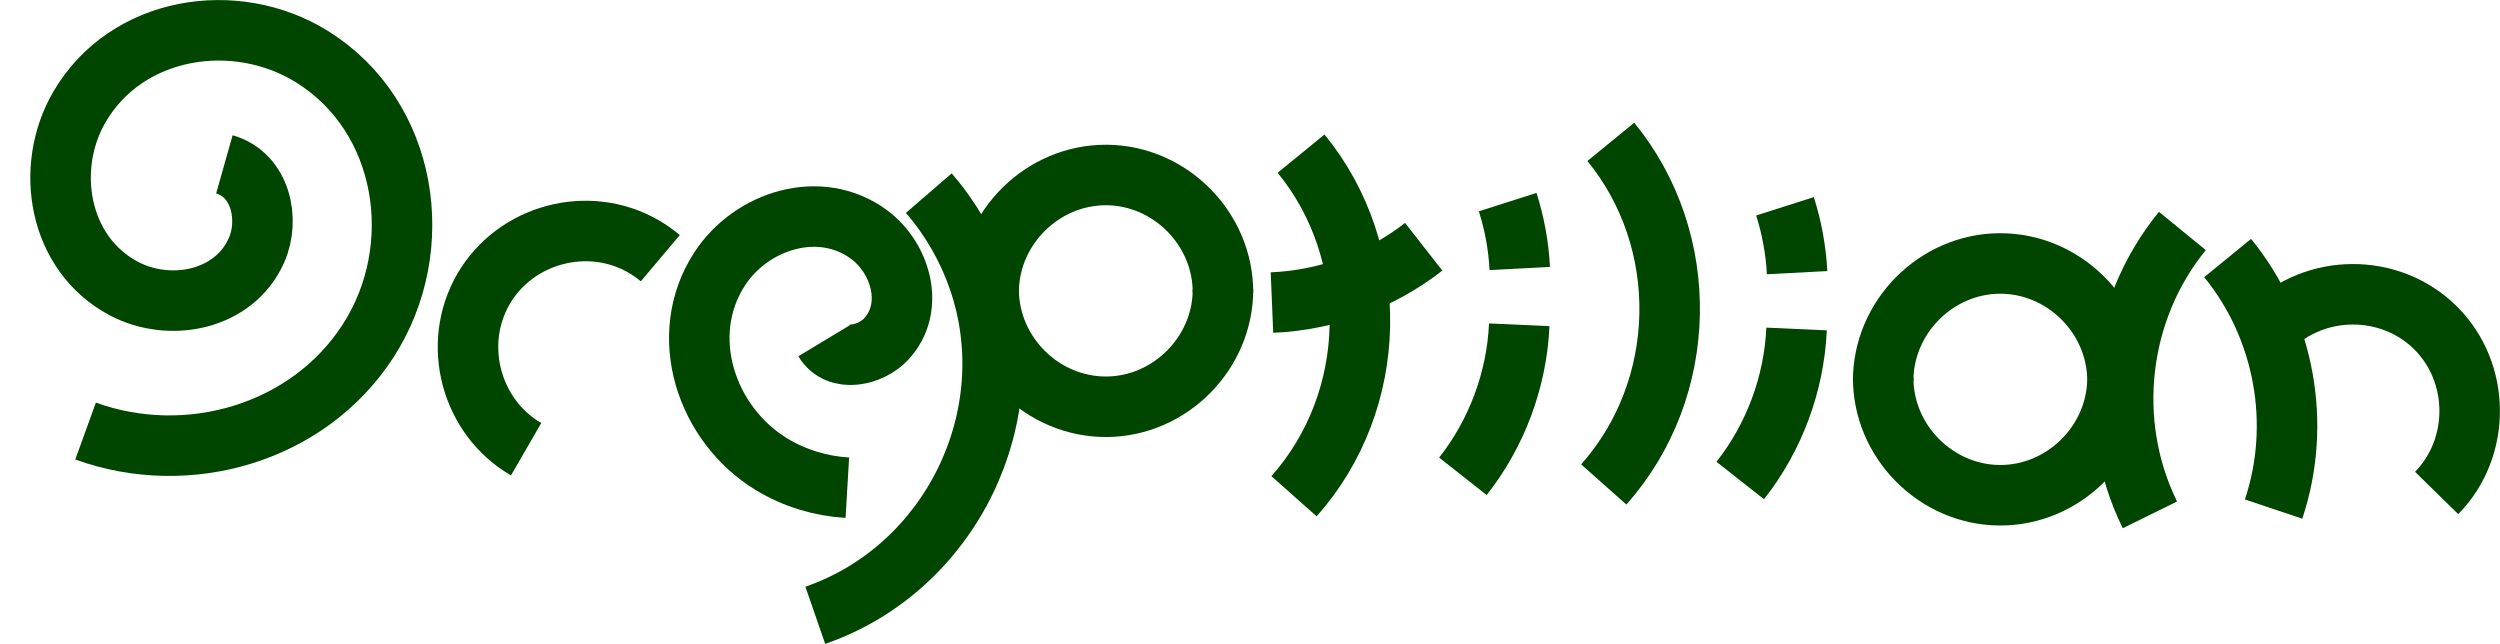
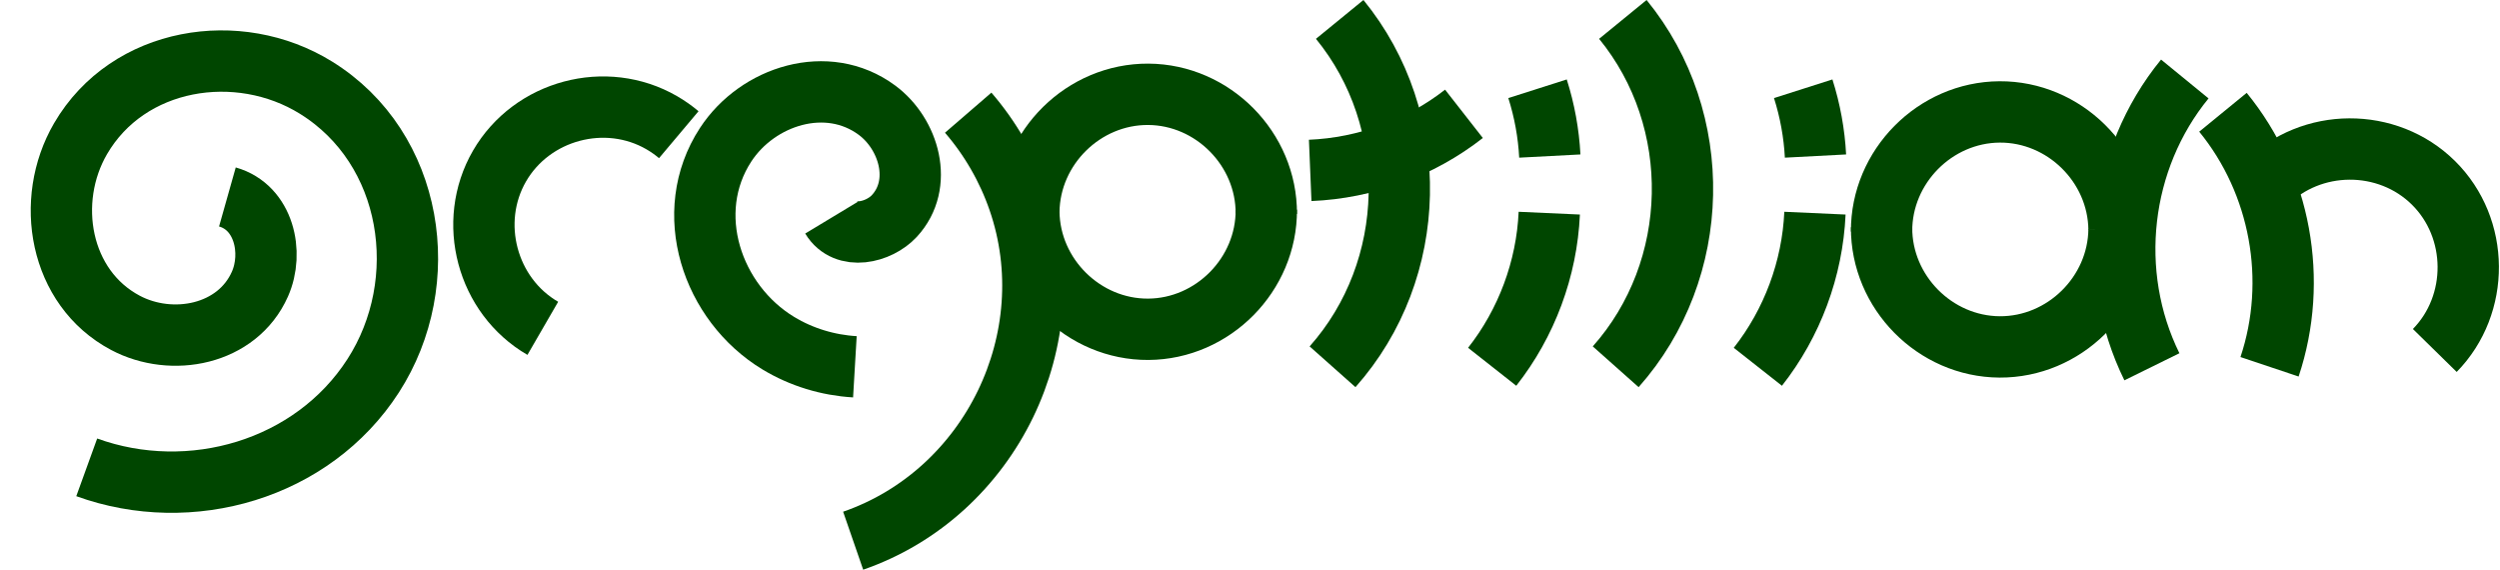
- <svg xmlns="http://www.w3.org/2000/svg" version="1.1" id="svg3771" height="638.441" width="2478.82">
+ <svg xmlns="http://www.w3.org/2000/svg" version="1.1" id="svg3771" height="557.16" width="2444.974">
  <defs id="defs3773" />
-   <g transform="translate(-243.7201,-244.9582)" id="layer1">
-     <path d="m 466.2,407.928 c 35.882,10.141 45.502,54.411 31.834,85.198 -22.203,50.012 -86.111,62.001 -131.583,37.914 -64.75,-34.299 -79.222,-119.552 -43.919,-180.112 46.626,-79.985 154.275,-96.998 230.302,-49.924 95.63,59.213 115.228,190.029 55.956,281.858 -59.34,91.933 -178.828,126.25 -280.217,89.499" id="path3779" style="fill:none;stroke:#004600;stroke-width:60;stroke-linecap:butt;stroke-linejoin:miter;stroke-miterlimit:4;stroke-dasharray:none;stroke-dashoffset:160;stroke-opacity:1" />
-     <path transform="rotate(171.0514,892.6625,524.8692)" style="fill:none;stroke:#004600;stroke-width:60;stroke-linecap:butt;stroke-linejoin:miter;stroke-miterlimit:4;stroke-dasharray:none;stroke-dashoffset:160;stroke-opacity:1" id="path3779-1" d="m 1044.134,381.189 c 49.166,39.836 56.964,114.221 17.128,163.387 -39.836,49.166 -114.221,56.964 -163.387,17.128 -5.273,-4.273 -10.171,-9.008 -14.618,-14.135" />
-     <path transform="scale(1,-1)" style="fill:none;stroke:#004600;stroke-width:60;stroke-linecap:butt;stroke-linejoin:miter;stroke-miterlimit:4;stroke-dasharray:none;stroke-dashoffset:160;stroke-opacity:1" id="path3779-9" d="m 1060.968,-582.72 c 13.67,-22.657 46.43,-14.6 61.458,1.609 28.938,31.212 14.473,80.316 -16.977,103.579 -48.564,35.924 -116.71,14.051 -148.007,-33.813 -43.356,-66.306 -13.475,-154.793 51.61,-194.145 22.59,-13.659 48.502,-21.48 74.832,-23.032" />
-     <g transform="translate(-33.84548,-3.760609)" id="g1637">
+   <g transform="translate(-241.8398,-215.3015)" id="layer1">
+     <path d="m 464.32,407.928 c 35.882,10.141 45.502,54.411 31.834,85.198 -22.203,50.012 -86.111,62.001 -131.583,37.914 -64.75,-34.299 -79.222,-119.552 -43.919,-180.112 46.626,-79.985 154.275,-96.998 230.302,-49.924 95.63,59.213 115.228,190.029 55.956,281.858 -59.34,91.933 -178.828,126.25 -280.217,89.499" id="path3779" style="fill:none;stroke:#004600;stroke-width:60;stroke-linecap:butt;stroke-linejoin:miter;stroke-miterlimit:4;stroke-dasharray:none;stroke-dashoffset:160;stroke-opacity:1" />
+     <path transform="rotate(171.0514,902.4467,448.1852)" style="fill:none;stroke:#004600;stroke-width:60;stroke-linecap:butt;stroke-linejoin:miter;stroke-miterlimit:4;stroke-dasharray:none;stroke-dashoffset:160;stroke-opacity:1" id="path3779-1" d="m 1044.134,381.189 c 49.166,39.836 56.964,114.221 17.128,163.387 -39.836,49.166 -114.221,56.964 -163.387,17.128 -5.273,-4.273 -10.171,-9.008 -14.618,-14.135" />
+     <path transform="scale(1,-1)" style="fill:none;stroke:#004600;stroke-width:60;stroke-linecap:butt;stroke-linejoin:miter;stroke-miterlimit:4;stroke-dasharray:none;stroke-dashoffset:160;stroke-opacity:1" id="path3779-9" d="m 1055.327,-428.211 c 13.67,-22.657 46.43,-14.6 61.458,1.609 28.938,31.212 14.473,80.316 -16.977,103.579 -48.564,35.924 -116.71,14.051 -148.007,-33.813 -43.356,-66.306 -13.475,-154.793 51.61,-194.145 22.59,-13.659 48.502,-21.48 74.832,-23.032" />
+     <g transform="translate(-15.04243,-166.7522)" id="g1637">
      <path d="m 1690.478,563.749 c -53.532,-10.005 -103.317,-36.931 -140.993,-76.254" id="path3779-3" style="fill:none;stroke:#004600;stroke-width:60;stroke-linecap:butt;stroke-linejoin:miter;stroke-miterlimit:4;stroke-dasharray:none;stroke-dashoffset:160;stroke-opacity:1" transform="rotate(-48.59993,1611.907,529.9892)" />
      <path style="fill:none;stroke:#004600;stroke-width:60;stroke-linecap:butt;stroke-linejoin:miter;stroke-miterlimit:4;stroke-dasharray:none;stroke-dashoffset:160;stroke-opacity:1" id="path3779-3-6" d="m -1646.125,987.295 c -101.577,-76.296 -133.629,-219.182 -74.374,-331.555" transform="matrix(-0.9800531,0.1987356,0.1987356,0.9800531,-248.8773,100.3058)" />
    </g>
-     <path style="fill:none;stroke:#004600;stroke-width:60;stroke-linecap:butt;stroke-linejoin:miter;stroke-miterlimit:4;stroke-dasharray:none;stroke-dashoffset:160;stroke-opacity:1" id="path3779-3-6-3" d="m -1646.125,987.295 c -101.577,-76.296 -133.629,-219.182 -74.374,-331.555" transform="matrix(-0.9800531,0.1987356,0.1987356,0.9800531,24.39028,84.86898)" />
-     <g transform="translate(-20.68335,-5.640913)" id="g1386">
+     <path style="fill:none;stroke:#004600;stroke-width:60;stroke-linecap:butt;stroke-linejoin:miter;stroke-miterlimit:4;stroke-dasharray:none;stroke-dashoffset:160;stroke-opacity:1" id="path3779-3-6-3" d="m -1646.125,987.295 c -101.577,-76.296 -133.629,-219.182 -74.374,-331.555" transform="matrix(-0.9800531,0.1987356,0.1987356,0.9800531,13.10846,-66.44642)" />
+     <g transform="translate(-28.20456,-153.0283)" id="g1386">
      <path d="m 1690.478,563.749 c -53.532,-10.005 -103.317,-36.931 -140.993,-76.254" id="path3779-3-1-9" style="opacity:1;fill:none;stroke:#004600;stroke-width:60;stroke-linecap:butt;stroke-linejoin:miter;stroke-miterlimit:4;stroke-dasharray:none;stroke-dashoffset:160;stroke-opacity:1;stop-opacity:1" transform="rotate(-98.00921,1873.789,415.8786)" />
      <path d="m 1601.555,529.492 c -19.057,-11.701 -36.599,-25.85 -52.07,-41.998" transform="rotate(-139.2337,1804.1,411.9267)" style="opacity:1;fill:none;stroke:#004600;stroke-width:60;stroke-linecap:butt;stroke-linejoin:miter;stroke-miterlimit:4;stroke-dasharray:none;stroke-dashoffset:160;stroke-opacity:1;stop-opacity:1" id="path3779-3-1-0-4" />
    </g>
-     <g transform="translate(-295.6566,-9.793278)" id="g1386-2">
+     <g transform="translate(-288.1354,-153.0283)" id="g1386-2">
      <path transform="rotate(-98.00921,1873.789,415.8786)" style="opacity:1;fill:none;stroke:#004600;stroke-width:60;stroke-linecap:butt;stroke-linejoin:miter;stroke-miterlimit:4;stroke-dasharray:none;stroke-dashoffset:160;stroke-opacity:1;stop-opacity:1" id="path3779-3-1-9-2" d="m 1690.478,563.749 c -53.532,-10.005 -103.317,-36.931 -140.993,-76.254" />
      <path id="path3779-3-1-0-4-2" style="opacity:1;fill:none;stroke:#004600;stroke-width:60;stroke-linecap:butt;stroke-linejoin:miter;stroke-miterlimit:4;stroke-dasharray:none;stroke-dashoffset:160;stroke-opacity:1;stop-opacity:1" transform="rotate(-139.2337,1804.1,411.9267)" d="m 1601.555,529.492 c -19.057,-11.701 -36.599,-25.85 -52.07,-41.998" />
    </g>
-     <g transform="translate(-22.56365,-1.880304)" id="g1633">
+     <g transform="translate(-50.76822,-183.3051)" id="g1633">
      <g id="g1528" transform="translate(-146.6637,-142.9031)">
        <path transform="rotate(-139.6781,1737.953,357.6344)" style="fill:none;stroke:#004600;stroke-width:60;stroke-linecap:butt;stroke-linejoin:miter;stroke-miterlimit:4;stroke-dasharray:none;stroke-dashoffset:160;stroke-opacity:1" id="path3779-1-2-5" d="m 1059.136,395.768 c 41.224,48.008 35.555,122.585 -12.453,163.81 -47.839,41.079 -122.106,35.622 -163.426,-12.009" />
        <path d="m 1059.136,395.768 c 41.224,48.008 35.555,122.585 -12.453,163.81 -47.839,41.079 -122.106,35.622 -163.426,-12.009" id="path3779-1-2-5-5" style="fill:none;stroke:#004600;stroke-width:60;stroke-linecap:butt;stroke-linejoin:miter;stroke-miterlimit:4;stroke-dasharray:none;stroke-dashoffset:160;stroke-opacity:1" transform="matrix(-0.7624216,0.6470806,0.6470806,0.7624216,2831.588,-223.1353)" />
      </g>
      <path style="fill:none;stroke:#004600;stroke-width:60;stroke-linecap:butt;stroke-linejoin:miter;stroke-miterlimit:4;stroke-dasharray:none;stroke-dashoffset:160;stroke-opacity:1" id="path3779-3-6-3-8" d="m -1696.108,937.98 c -62.062,-80.353 -71.748,-192.431 -24.392,-282.24" transform="rotate(11.46303,1250.936,21242.898)" />
    </g>
-     <g transform="matrix(-1,0,0,1,2680.326,0)" id="g1647">
-       <path d="m 1059.136,395.768 c 41.224,48.008 35.555,122.585 -12.453,163.81 -47.839,41.079 -122.106,35.622 -163.426,-12.009" transform="rotate(-139.6781,1167.185,435.2683)" style="opacity:1;fill:none;stroke:#004600;stroke-width:60;stroke-linecap:butt;stroke-linejoin:miter;stroke-miterlimit:4;stroke-dasharray:none;stroke-dashoffset:160;stroke-opacity:1;stop-opacity:1" id="path3779-1-2-5-1" />
-       <path d="m 1059.136,395.768 c 41.224,48.008 35.555,122.585 -12.453,163.81 -47.839,41.079 -122.106,35.622 -163.426,-12.009" id="path3779-1-2-5-5-8" style="opacity:1;fill:none;stroke:#004600;stroke-width:60;stroke-linecap:butt;stroke-linejoin:miter;stroke-miterlimit:4;stroke-dasharray:none;stroke-dashoffset:160;stroke-opacity:1;stop-opacity:1" transform="matrix(-0.7624216,0.6470806,0.6470806,0.7624216,1775.418,-455.6445)" />
+     <g transform="translate(24.44396,-110.938)" id="g1659">
+       <g id="g1647" transform="matrix(-1,0,0,1,2680.326,0)">
+         <path id="path3779-1-2-5-1" style="opacity:1;fill:none;stroke:#004600;stroke-width:60;stroke-linecap:butt;stroke-linejoin:miter;stroke-miterlimit:4;stroke-dasharray:none;stroke-dashoffset:160;stroke-opacity:1;stop-opacity:1" transform="rotate(-139.6781,1167.185,435.2683)" d="m 1059.136,395.768 c 41.224,48.008 35.555,122.585 -12.453,163.81 -47.839,41.079 -122.106,35.622 -163.426,-12.009" />
+         <path transform="matrix(-0.7624216,0.6470806,0.6470806,0.7624216,1775.418,-455.6445)" style="opacity:1;fill:none;stroke:#004600;stroke-width:60;stroke-linecap:butt;stroke-linejoin:miter;stroke-miterlimit:4;stroke-dasharray:none;stroke-dashoffset:160;stroke-opacity:1;stop-opacity:1" id="path3779-1-2-5-5-8" d="m 1059.136,395.768 c 41.224,48.008 35.555,122.585 -12.453,163.81 -47.839,41.079 -122.106,35.622 -163.426,-12.009" />
+       </g>
+       <path d="m -1516.646,1038.305 c -141.855,-15.147 -247.752,-146.363 -232.606,-288.217 3.513,-32.905 13.318,-65.076 28.753,-94.348" style="opacity:1;fill:none;stroke:#004600;stroke-width:60;stroke-linecap:butt;stroke-linejoin:miter;stroke-miterlimit:4;stroke-dasharray:none;stroke-dashoffset:160;stroke-opacity:1;stop-opacity:1" id="path3779-3-6-3-3" transform="matrix(-0.9743619,0.2249865,0.2249865,0.9743619,-659.2617,184.5908)" />
    </g>
-     <path transform="matrix(-0.9743619,0.2249865,0.2249865,0.9743619,-659.2617,184.5908)" id="path3779-3-6-3-3" style="opacity:1;fill:none;stroke:#004600;stroke-width:60;stroke-linecap:butt;stroke-linejoin:miter;stroke-miterlimit:4;stroke-dasharray:none;stroke-dashoffset:160;stroke-opacity:1;stop-opacity:1" d="m -1516.646,1038.305 c -141.855,-15.147 -247.752,-146.363 -232.606,-288.217 3.513,-32.905 13.318,-65.076 28.753,-94.348" />
-     <g transform="translate(-67.69096,-15.04243)" id="g1627">
+     <g transform="translate(-103.4167,-190.7556)" id="g1627">
      <path d="m 1059.136,395.768 c 41.224,48.008 35.555,122.585 -12.453,163.81 -47.839,41.079 -122.106,35.622 -163.426,-12.009" transform="rotate(-94.63437,1898.127,-202.168)" style="opacity:1;fill:none;stroke:#004600;stroke-width:60;stroke-linecap:butt;stroke-linejoin:miter;stroke-miterlimit:4;stroke-dasharray:none;stroke-dashoffset:160;stroke-opacity:1;stop-opacity:1" id="path3779-1-2-5-9" />
      <path transform="matrix(-0.9800531,0.1987356,0.1987356,0.9800531,703.6584,215.1145)" d="m -1715.697,908.75 c -44.535,-77.208 -46.376,-174.167 -4.802,-253.01" id="path3779-3-6-3-8-9" style="fill:none;stroke:#004600;stroke-width:60;stroke-linecap:butt;stroke-linejoin:miter;stroke-miterlimit:4;stroke-dasharray:none;stroke-dashoffset:160;stroke-opacity:1" />
    </g>
  </g>
</svg>
